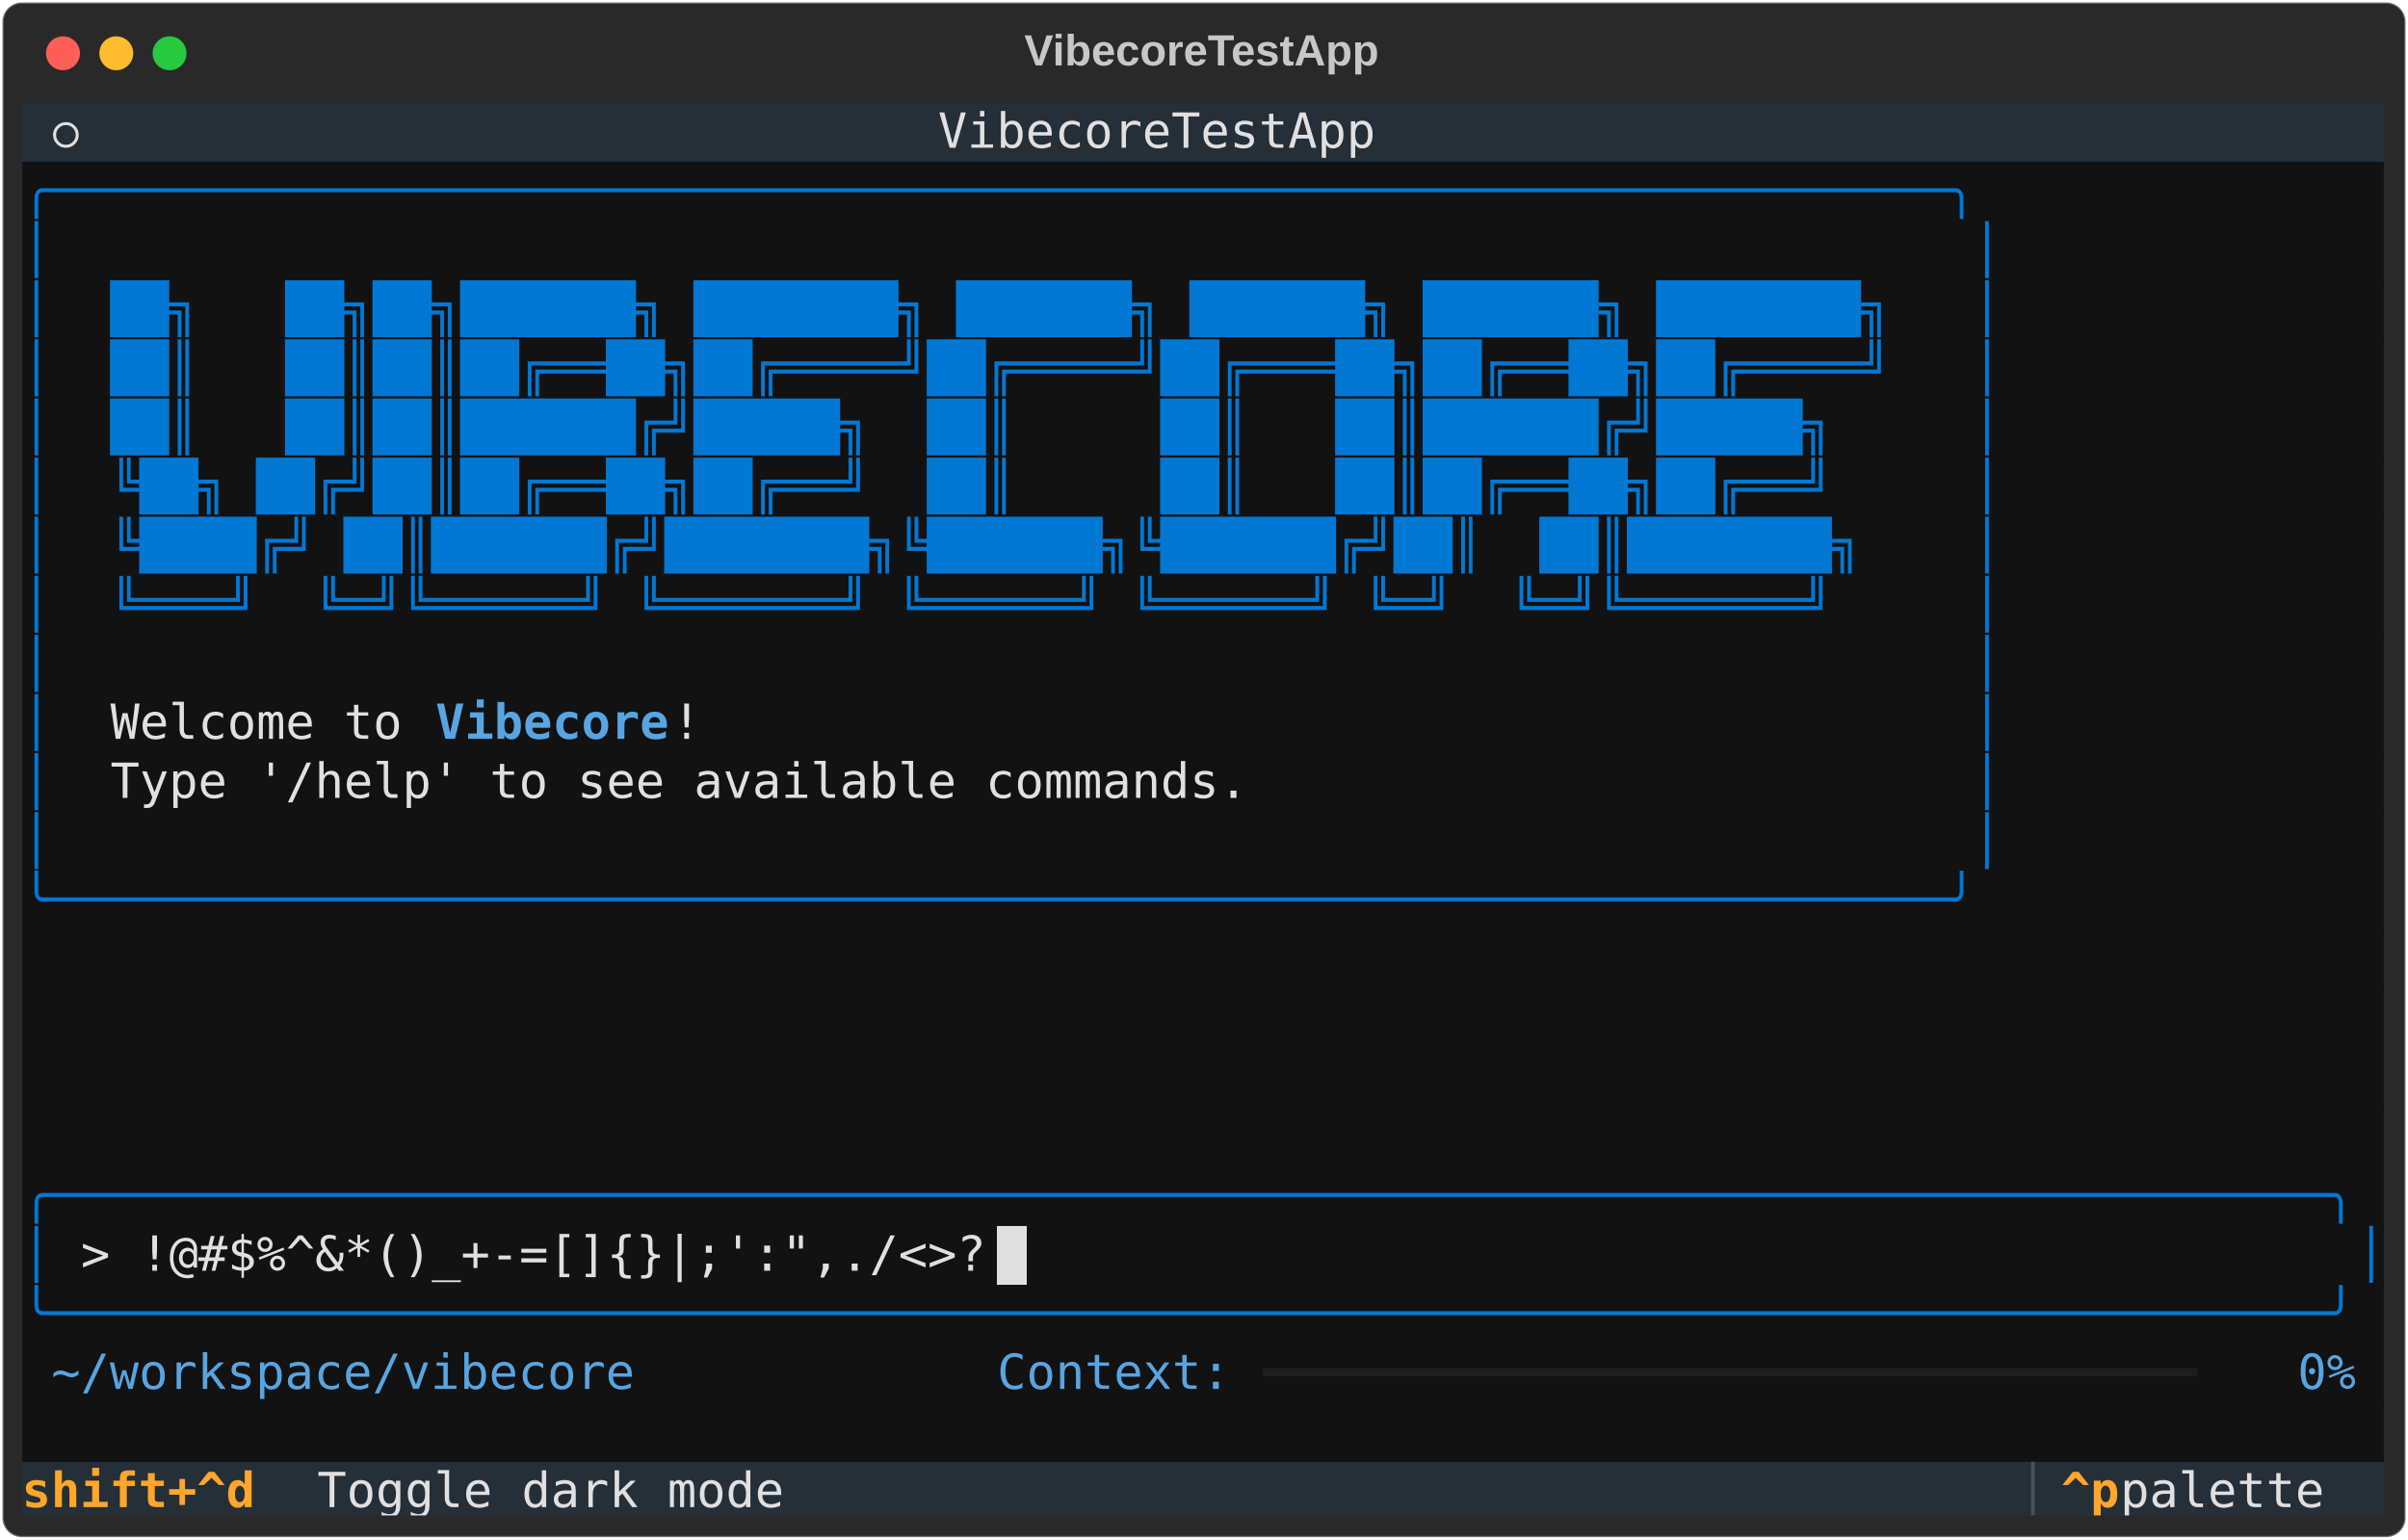
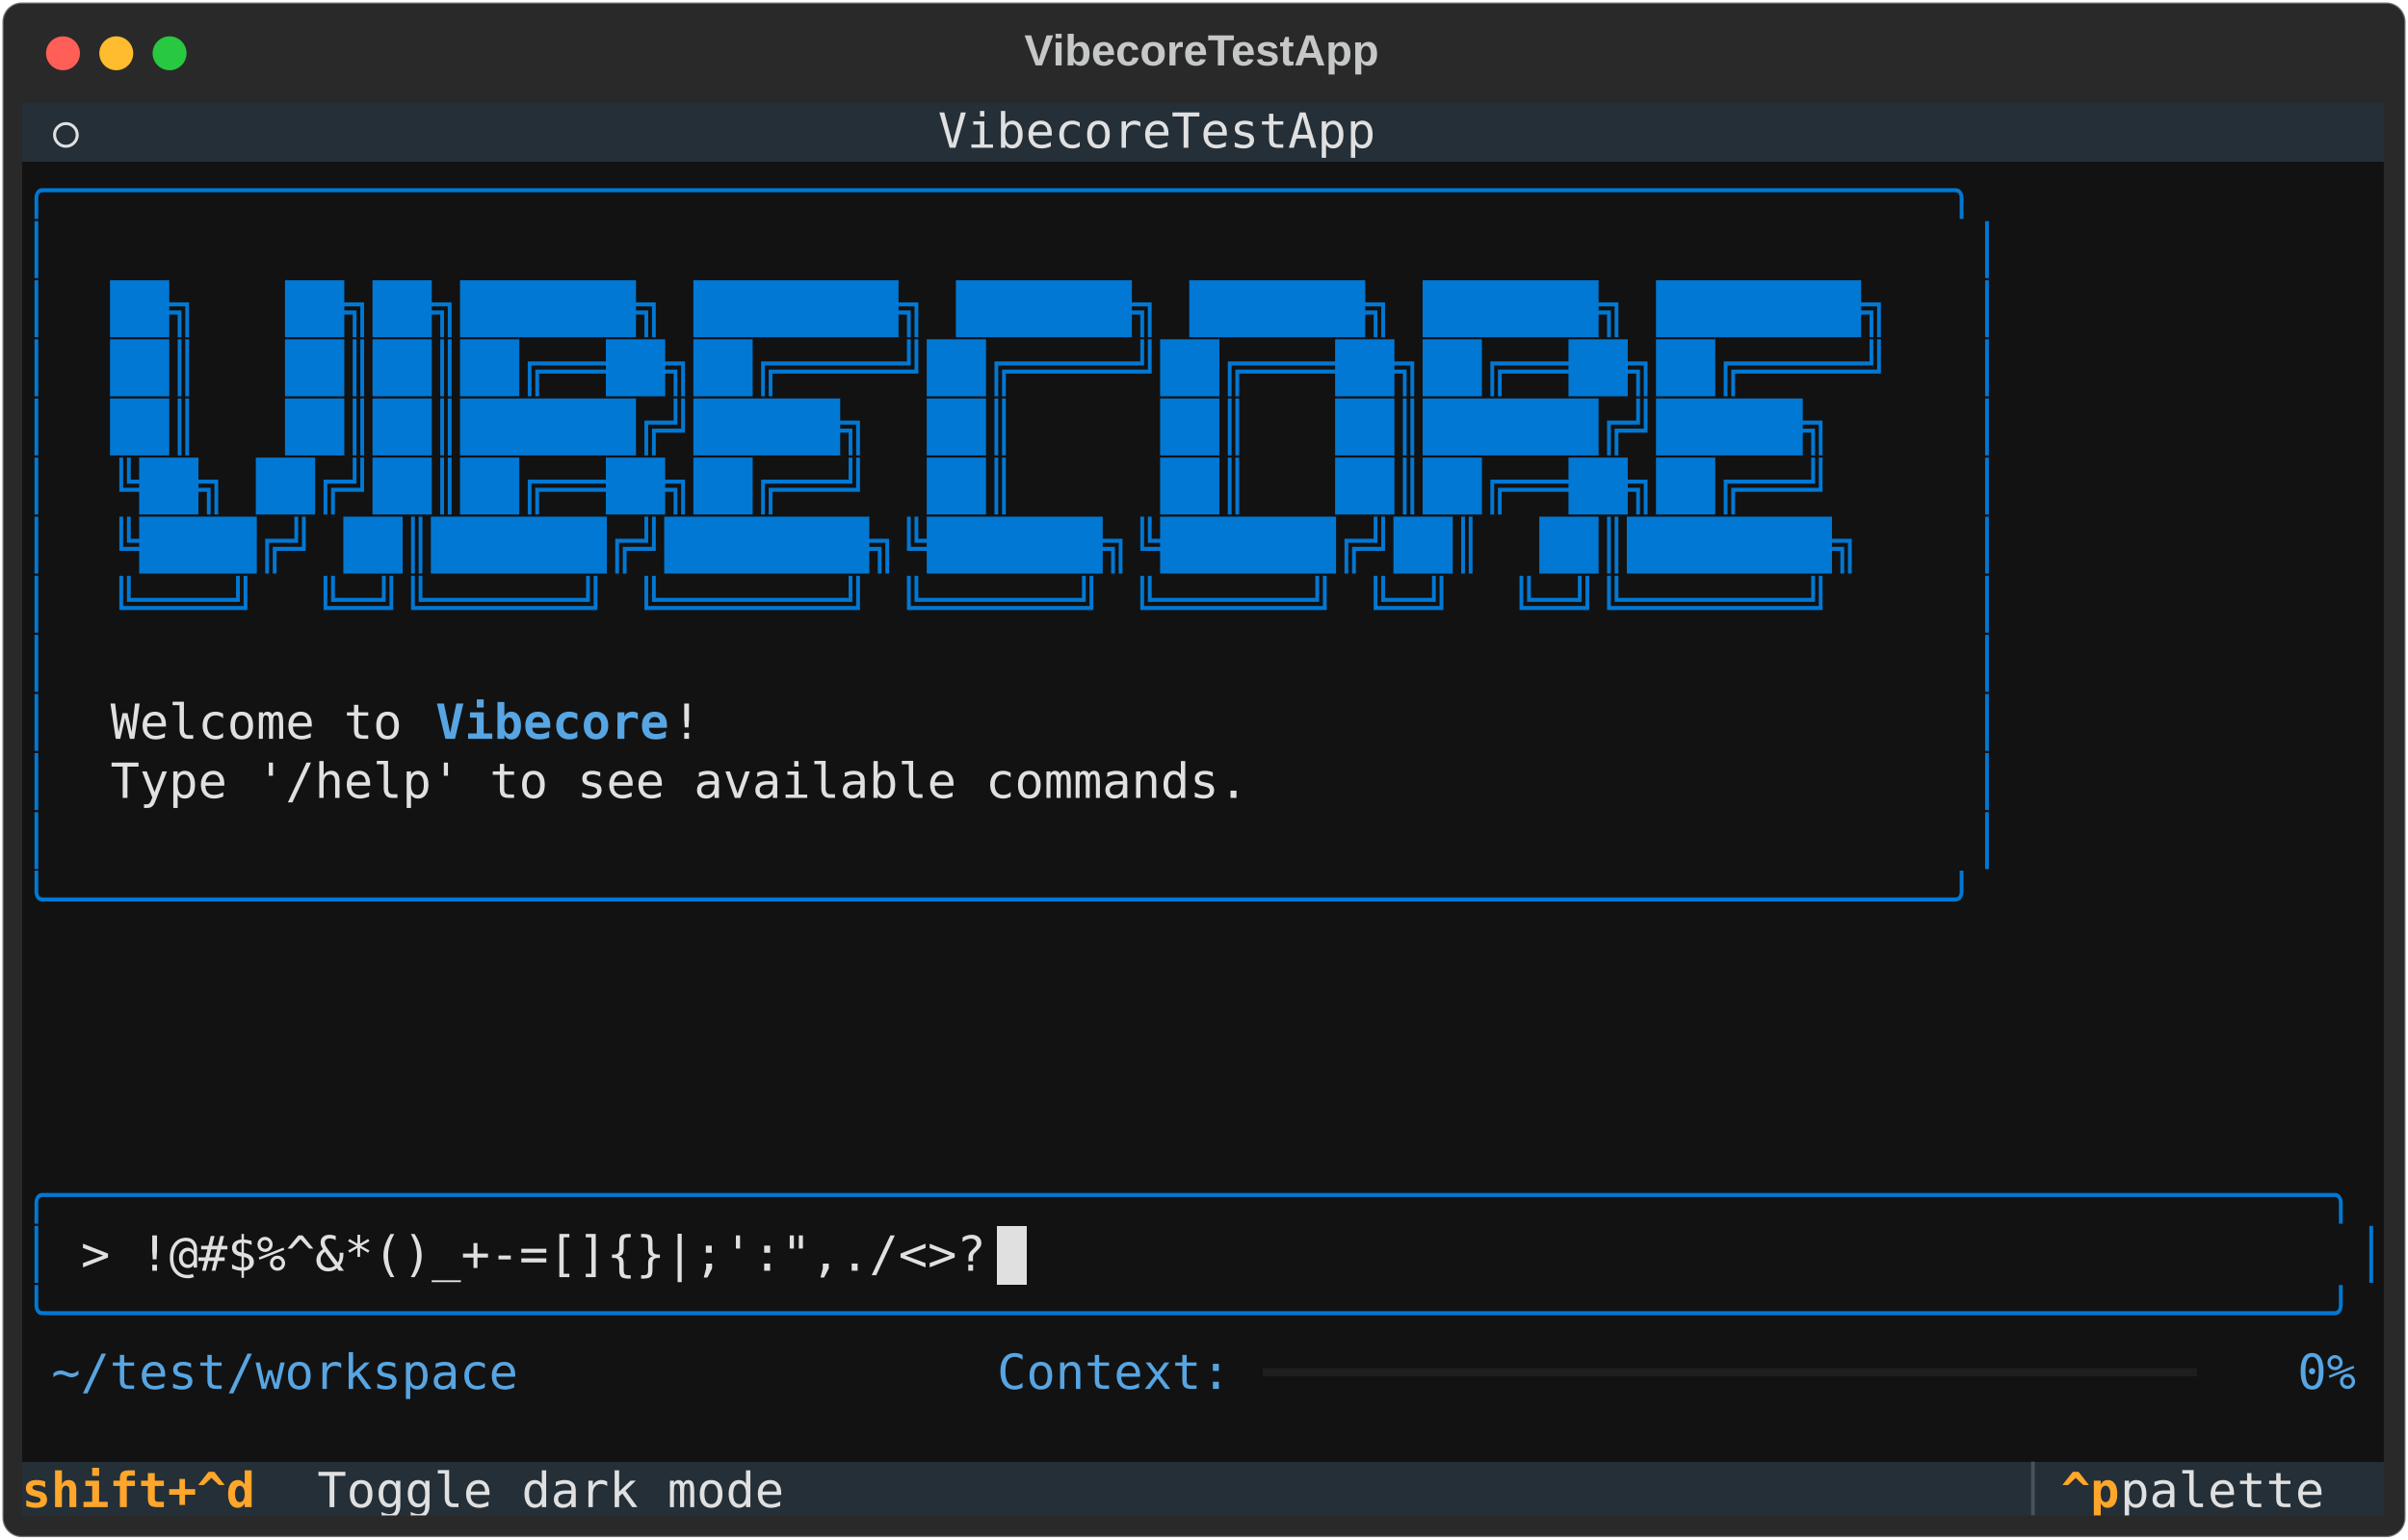
<svg xmlns="http://www.w3.org/2000/svg" class="rich-terminal" viewBox="0 0 994 635.6">
  <style>

    @font-face {
        font-family: "Fira Code";
        src: local("FiraCode-Regular"),
                url("https://cdnjs.cloudflare.com/ajax/libs/firacode/6.2.0/woff2/FiraCode-Regular.woff2") format("woff2"),
                url("https://cdnjs.cloudflare.com/ajax/libs/firacode/6.2.0/woff/FiraCode-Regular.woff") format("woff");
        font-style: normal;
        font-weight: 400;
    }
    @font-face {
        font-family: "Fira Code";
        src: local("FiraCode-Bold"),
                url("https://cdnjs.cloudflare.com/ajax/libs/firacode/6.2.0/woff2/FiraCode-Bold.woff2") format("woff2"),
                url("https://cdnjs.cloudflare.com/ajax/libs/firacode/6.2.0/woff/FiraCode-Bold.woff") format("woff");
        font-style: bold;
        font-weight: 700;
    }

    .terminal-matrix {
        font-family: Fira Code, monospace;
        font-size: 20px;
        line-height: 24.4px;
        font-variant-east-asian: full-width;
    }

    .terminal-title {
        font-size: 18px;
        font-weight: bold;
        font-family: arial;
    }

    .terminal-r1 { fill: #c5c8c6 }
.terminal-r2 { fill: #e0e0e0 }
.terminal-r3 { fill: #0178d4 }
.terminal-r4 { fill: #57a5e2;font-weight: bold }
.terminal-r5 { fill: #121212 }
.terminal-r6 { fill: #57a5e2 }
.terminal-r7 { fill: #1e1e1e }
.terminal-r8 { fill: #ffa62b;font-weight: bold }
.terminal-r9 { fill: #495259 }
    </style>
  <defs>
    <clipPath id="terminal-clip-terminal">
      <rect x="0" y="0" width="975.0" height="584.6" />
    </clipPath>
    <clipPath id="terminal-line-0">
      <rect x="0" y="1.5" width="976" height="24.65" />
    </clipPath>
    <clipPath id="terminal-line-1">
      <rect x="0" y="25.9" width="976" height="24.65" />
    </clipPath>
    <clipPath id="terminal-line-2">
      <rect x="0" y="50.3" width="976" height="24.65" />
    </clipPath>
    <clipPath id="terminal-line-3">
      <rect x="0" y="74.7" width="976" height="24.65" />
    </clipPath>
    <clipPath id="terminal-line-4">
      <rect x="0" y="99.1" width="976" height="24.65" />
    </clipPath>
    <clipPath id="terminal-line-5">
      <rect x="0" y="123.5" width="976" height="24.65" />
    </clipPath>
    <clipPath id="terminal-line-6">
      <rect x="0" y="147.9" width="976" height="24.65" />
    </clipPath>
    <clipPath id="terminal-line-7">
      <rect x="0" y="172.3" width="976" height="24.65" />
    </clipPath>
    <clipPath id="terminal-line-8">
      <rect x="0" y="196.7" width="976" height="24.65" />
    </clipPath>
    <clipPath id="terminal-line-9">
      <rect x="0" y="221.1" width="976" height="24.65" />
    </clipPath>
    <clipPath id="terminal-line-10">
      <rect x="0" y="245.5" width="976" height="24.65" />
    </clipPath>
    <clipPath id="terminal-line-11">
      <rect x="0" y="269.9" width="976" height="24.65" />
    </clipPath>
    <clipPath id="terminal-line-12">
      <rect x="0" y="294.3" width="976" height="24.65" />
    </clipPath>
    <clipPath id="terminal-line-13">
      <rect x="0" y="318.7" width="976" height="24.65" />
    </clipPath>
    <clipPath id="terminal-line-14">
      <rect x="0" y="343.1" width="976" height="24.65" />
    </clipPath>
    <clipPath id="terminal-line-15">
      <rect x="0" y="367.5" width="976" height="24.65" />
    </clipPath>
    <clipPath id="terminal-line-16">
      <rect x="0" y="391.9" width="976" height="24.65" />
    </clipPath>
    <clipPath id="terminal-line-17">
      <rect x="0" y="416.3" width="976" height="24.65" />
    </clipPath>
    <clipPath id="terminal-line-18">
      <rect x="0" y="440.7" width="976" height="24.65" />
    </clipPath>
    <clipPath id="terminal-line-19">
      <rect x="0" y="465.1" width="976" height="24.65" />
    </clipPath>
    <clipPath id="terminal-line-20">
      <rect x="0" y="489.5" width="976" height="24.65" />
    </clipPath>
    <clipPath id="terminal-line-21">
      <rect x="0" y="513.9" width="976" height="24.65" />
    </clipPath>
    <clipPath id="terminal-line-22">
      <rect x="0" y="538.3" width="976" height="24.65" />
    </clipPath>
  </defs>
  <rect fill="#292929" stroke="rgba(255,255,255,0.35)" stroke-width="1" x="1" y="1" width="992" height="633.6" rx="8" />
  <text class="terminal-title" fill="#c5c8c6" text-anchor="middle" x="496" y="27">VibecoreTestApp</text>
  <g transform="translate(26,22)">
    <circle cx="0" cy="0" r="7" fill="#ff5f57" />
    <circle cx="22" cy="0" r="7" fill="#febc2e" />
    <circle cx="44" cy="0" r="7" fill="#28c840" />
  </g>
  <g transform="translate(9, 41)" clip-path="url(#terminal-clip-terminal)">
    <rect fill="#242f38" x="0" y="1.5" width="12.2" height="24.65" shape-rendering="crispEdges" />
    <rect fill="#242f38" x="12.2" y="1.5" width="12.2" height="24.65" shape-rendering="crispEdges" />
    <rect fill="#242f38" x="24.4" y="1.5" width="61" height="24.65" shape-rendering="crispEdges" />
    <rect fill="#242f38" x="85.4" y="1.5" width="12.2" height="24.65" shape-rendering="crispEdges" />
    <rect fill="#242f38" x="97.6" y="1.5" width="280.6" height="24.65" shape-rendering="crispEdges" />
    <rect fill="#242f38" x="378.2" y="1.5" width="183" height="24.65" shape-rendering="crispEdges" />
    <rect fill="#242f38" x="561.2" y="1.5" width="292.8" height="24.65" shape-rendering="crispEdges" />
    <rect fill="#242f38" x="854" y="1.5" width="12.2" height="24.65" shape-rendering="crispEdges" />
    <rect fill="#242f38" x="866.2" y="1.5" width="0" height="24.65" shape-rendering="crispEdges" />
    <rect fill="#242f38" x="866.2" y="1.5" width="109.8" height="24.65" shape-rendering="crispEdges" />
    <rect fill="#121212" x="0" y="25.9" width="817.4" height="24.65" shape-rendering="crispEdges" />
    <rect fill="#121212" x="817.4" y="25.9" width="158.6" height="24.65" shape-rendering="crispEdges" />
    <rect fill="#121212" x="0" y="50.3" width="12.2" height="24.65" shape-rendering="crispEdges" />
    <rect fill="#121212" x="12.2" y="50.3" width="793" height="24.65" shape-rendering="crispEdges" />
    <rect fill="#121212" x="805.2" y="50.3" width="12.2" height="24.65" shape-rendering="crispEdges" />
    <rect fill="#121212" x="817.4" y="50.3" width="158.6" height="24.65" shape-rendering="crispEdges" />
    <rect fill="#121212" x="0" y="74.7" width="12.2" height="24.65" shape-rendering="crispEdges" />
    <rect fill="#121212" x="12.2" y="74.7" width="24.4" height="24.65" shape-rendering="crispEdges" />
    <rect fill="#121212" x="36.6" y="74.7" width="744.2" height="24.65" shape-rendering="crispEdges" />
    <rect fill="#121212" x="780.8" y="74.7" width="24.4" height="24.65" shape-rendering="crispEdges" />
    <rect fill="#121212" x="805.2" y="74.7" width="12.2" height="24.65" shape-rendering="crispEdges" />
    <rect fill="#121212" x="817.4" y="74.7" width="158.6" height="24.65" shape-rendering="crispEdges" />
    <rect fill="#121212" x="0" y="99.1" width="12.2" height="24.65" shape-rendering="crispEdges" />
    <rect fill="#121212" x="12.2" y="99.1" width="24.4" height="24.65" shape-rendering="crispEdges" />
    <rect fill="#121212" x="36.6" y="99.1" width="744.2" height="24.65" shape-rendering="crispEdges" />
    <rect fill="#121212" x="780.8" y="99.1" width="24.4" height="24.65" shape-rendering="crispEdges" />
    <rect fill="#121212" x="805.2" y="99.1" width="12.2" height="24.65" shape-rendering="crispEdges" />
    <rect fill="#121212" x="817.4" y="99.1" width="158.6" height="24.65" shape-rendering="crispEdges" />
    <rect fill="#121212" x="0" y="123.5" width="12.2" height="24.65" shape-rendering="crispEdges" />
    <rect fill="#121212" x="12.2" y="123.5" width="24.4" height="24.65" shape-rendering="crispEdges" />
    <rect fill="#121212" x="36.6" y="123.5" width="719.8" height="24.65" shape-rendering="crispEdges" />
    <rect fill="#121212" x="756.4" y="123.5" width="48.8" height="24.65" shape-rendering="crispEdges" />
    <rect fill="#121212" x="805.2" y="123.5" width="12.2" height="24.65" shape-rendering="crispEdges" />
    <rect fill="#121212" x="817.4" y="123.5" width="158.6" height="24.65" shape-rendering="crispEdges" />
    <rect fill="#121212" x="0" y="147.9" width="12.2" height="24.65" shape-rendering="crispEdges" />
    <rect fill="#121212" x="12.2" y="147.9" width="24.4" height="24.65" shape-rendering="crispEdges" />
    <rect fill="#121212" x="36.6" y="147.9" width="719.8" height="24.65" shape-rendering="crispEdges" />
    <rect fill="#121212" x="756.4" y="147.9" width="48.8" height="24.65" shape-rendering="crispEdges" />
    <rect fill="#121212" x="805.2" y="147.9" width="12.2" height="24.65" shape-rendering="crispEdges" />
    <rect fill="#121212" x="817.4" y="147.9" width="158.6" height="24.65" shape-rendering="crispEdges" />
    <rect fill="#121212" x="0" y="172.3" width="12.2" height="24.65" shape-rendering="crispEdges" />
    <rect fill="#121212" x="12.2" y="172.3" width="24.4" height="24.65" shape-rendering="crispEdges" />
    <rect fill="#121212" x="36.6" y="172.3" width="744.2" height="24.65" shape-rendering="crispEdges" />
    <rect fill="#121212" x="780.8" y="172.3" width="24.4" height="24.65" shape-rendering="crispEdges" />
    <rect fill="#121212" x="805.2" y="172.3" width="12.2" height="24.65" shape-rendering="crispEdges" />
    <rect fill="#121212" x="817.4" y="172.3" width="158.6" height="24.65" shape-rendering="crispEdges" />
    <rect fill="#121212" x="0" y="196.7" width="12.2" height="24.65" shape-rendering="crispEdges" />
    <rect fill="#121212" x="12.2" y="196.7" width="24.4" height="24.65" shape-rendering="crispEdges" />
    <rect fill="#121212" x="36.6" y="196.7" width="744.2" height="24.65" shape-rendering="crispEdges" />
    <rect fill="#121212" x="780.8" y="196.7" width="24.4" height="24.65" shape-rendering="crispEdges" />
    <rect fill="#121212" x="805.2" y="196.7" width="12.2" height="24.65" shape-rendering="crispEdges" />
    <rect fill="#121212" x="817.4" y="196.7" width="158.6" height="24.65" shape-rendering="crispEdges" />
    <rect fill="#121212" x="0" y="221.1" width="12.2" height="24.65" shape-rendering="crispEdges" />
    <rect fill="#121212" x="12.2" y="221.1" width="793" height="24.65" shape-rendering="crispEdges" />
    <rect fill="#121212" x="805.2" y="221.1" width="12.2" height="24.65" shape-rendering="crispEdges" />
    <rect fill="#121212" x="817.4" y="221.1" width="158.6" height="24.65" shape-rendering="crispEdges" />
    <rect fill="#121212" x="0" y="245.5" width="12.2" height="24.65" shape-rendering="crispEdges" />
    <rect fill="#121212" x="12.2" y="245.5" width="24.4" height="24.65" shape-rendering="crispEdges" />
    <rect fill="#121212" x="36.6" y="245.5" width="134.2" height="24.65" shape-rendering="crispEdges" />
    <rect fill="#121212" x="170.8" y="245.5" width="97.6" height="24.65" shape-rendering="crispEdges" />
    <rect fill="#121212" x="268.4" y="245.5" width="12.2" height="24.65" shape-rendering="crispEdges" />
    <rect fill="#121212" x="280.6" y="245.5" width="524.6" height="24.65" shape-rendering="crispEdges" />
    <rect fill="#121212" x="805.2" y="245.5" width="12.2" height="24.65" shape-rendering="crispEdges" />
    <rect fill="#121212" x="817.4" y="245.5" width="158.6" height="24.65" shape-rendering="crispEdges" />
    <rect fill="#121212" x="0" y="269.9" width="12.2" height="24.65" shape-rendering="crispEdges" />
    <rect fill="#121212" x="12.2" y="269.9" width="24.4" height="24.65" shape-rendering="crispEdges" />
    <rect fill="#121212" x="36.6" y="269.9" width="475.8" height="24.65" shape-rendering="crispEdges" />
    <rect fill="#121212" x="512.4" y="269.9" width="292.8" height="24.65" shape-rendering="crispEdges" />
    <rect fill="#121212" x="805.2" y="269.9" width="12.2" height="24.65" shape-rendering="crispEdges" />
    <rect fill="#121212" x="817.4" y="269.9" width="158.6" height="24.65" shape-rendering="crispEdges" />
    <rect fill="#121212" x="0" y="294.3" width="12.2" height="24.65" shape-rendering="crispEdges" />
    <rect fill="#121212" x="12.2" y="294.3" width="793" height="24.65" shape-rendering="crispEdges" />
    <rect fill="#121212" x="805.2" y="294.3" width="12.2" height="24.65" shape-rendering="crispEdges" />
    <rect fill="#121212" x="817.4" y="294.3" width="158.6" height="24.65" shape-rendering="crispEdges" />
    <rect fill="#121212" x="0" y="318.7" width="817.4" height="24.65" shape-rendering="crispEdges" />
    <rect fill="#121212" x="817.4" y="318.7" width="158.6" height="24.65" shape-rendering="crispEdges" />
    <rect fill="#121212" x="0" y="343.1" width="976" height="24.65" shape-rendering="crispEdges" />
    <rect fill="#121212" x="0" y="367.5" width="976" height="24.65" shape-rendering="crispEdges" />
    <rect fill="#121212" x="0" y="391.9" width="976" height="24.65" shape-rendering="crispEdges" />
    <rect fill="#121212" x="0" y="416.3" width="976" height="24.65" shape-rendering="crispEdges" />
    <rect fill="#121212" x="0" y="440.7" width="976" height="24.65" shape-rendering="crispEdges" />
    <rect fill="#121212" x="0" y="465.1" width="12.2" height="24.65" shape-rendering="crispEdges" />
    <rect fill="#121212" x="12.2" y="465.1" width="12.2" height="24.65" shape-rendering="crispEdges" />
    <rect fill="#121212" x="24.4" y="465.1" width="12.2" height="24.65" shape-rendering="crispEdges" />
    <rect fill="#121212" x="36.6" y="465.1" width="12.2" height="24.65" shape-rendering="crispEdges" />
    <rect fill="#121212" x="48.8" y="465.1" width="353.8" height="24.65" shape-rendering="crispEdges" />
    <rect fill="#e0e0e0" x="402.6" y="465.1" width="12.2" height="24.65" shape-rendering="crispEdges" />
    <rect fill="#121212" x="414.8" y="465.1" width="549" height="24.65" shape-rendering="crispEdges" />
    <rect fill="#121212" x="963.8" y="465.1" width="12.2" height="24.65" shape-rendering="crispEdges" />
    <rect fill="#121212" x="0" y="489.5" width="976" height="24.65" shape-rendering="crispEdges" />
    <rect fill="#121212" x="0" y="513.9" width="12.2" height="24.65" shape-rendering="crispEdges" />
-     <rect fill="#121212" x="12.2" y="513.9" width="244" height="24.65" shape-rendering="crispEdges" />
-     <rect fill="#121212" x="256.2" y="513.9" width="146.4" height="24.65" shape-rendering="crispEdges" />
+     <rect fill="#121212" x="12.2" y="513.9" width="195.2" height="24.65" shape-rendering="crispEdges" />
+     <rect fill="#121212" x="207.4" y="513.9" width="195.2" height="24.65" shape-rendering="crispEdges" />
    <rect fill="#121212" x="402.6" y="513.9" width="109.8" height="24.65" shape-rendering="crispEdges" />
    <rect fill="#121212" x="512.4" y="513.9" width="390.4" height="24.65" shape-rendering="crispEdges" />
    <rect fill="#121212" x="902.8" y="513.9" width="36.6" height="24.65" shape-rendering="crispEdges" />
    <rect fill="#121212" x="939.4" y="513.9" width="24.4" height="24.65" shape-rendering="crispEdges" />
    <rect fill="#121212" x="963.8" y="513.9" width="12.2" height="24.65" shape-rendering="crispEdges" />
    <rect fill="#121212" x="0" y="538.3" width="976" height="24.65" shape-rendering="crispEdges" />
    <rect fill="#242f38" x="0" y="562.7" width="122" height="24.65" shape-rendering="crispEdges" />
    <rect fill="#242f38" x="122" y="562.7" width="207.4" height="24.65" shape-rendering="crispEdges" />
    <rect fill="#242f38" x="329.4" y="562.7" width="500.2" height="24.65" shape-rendering="crispEdges" />
    <rect fill="#242f38" x="829.6" y="562.7" width="12.2" height="24.65" shape-rendering="crispEdges" />
    <rect fill="#242f38" x="841.8" y="562.7" width="24.4" height="24.65" shape-rendering="crispEdges" />
    <rect fill="#242f38" x="866.2" y="562.7" width="97.6" height="24.65" shape-rendering="crispEdges" />
    <rect fill="#242f38" x="963.8" y="562.7" width="12.2" height="24.65" shape-rendering="crispEdges" />
    <g class="terminal-matrix">
      <text class="terminal-r2" x="12.2" y="20" textLength="12.2" clip-path="url(#terminal-line-0)">⭘</text>
      <text class="terminal-r2" x="378.2" y="20" textLength="183" clip-path="url(#terminal-line-0)">VibecoreTestApp</text>
      <text class="terminal-r1" x="976" y="20" textLength="12.2" clip-path="url(#terminal-line-0)">
</text>
      <text class="terminal-r3" x="0" y="44.4" textLength="817.4" clip-path="url(#terminal-line-1)">╭─────────────────────────────────────────────────────────────────╮</text>
      <text class="terminal-r1" x="976" y="44.4" textLength="12.2" clip-path="url(#terminal-line-1)">
</text>
      <text class="terminal-r3" x="0" y="68.8" textLength="12.2" clip-path="url(#terminal-line-2)">│</text>
      <text class="terminal-r3" x="805.2" y="68.8" textLength="12.2" clip-path="url(#terminal-line-2)">│</text>
      <text class="terminal-r1" x="976" y="68.8" textLength="12.2" clip-path="url(#terminal-line-2)">
</text>
      <text class="terminal-r3" x="0" y="93.2" textLength="12.2" clip-path="url(#terminal-line-3)">│</text>
      <text class="terminal-r3" x="36.6" y="93.2" textLength="744.2" clip-path="url(#terminal-line-3)">██╗   ██╗██╗██████╗ ███████╗ ██████╗ ██████╗ ██████╗ ███████╗</text>
      <text class="terminal-r3" x="805.2" y="93.2" textLength="12.2" clip-path="url(#terminal-line-3)">│</text>
      <text class="terminal-r1" x="976" y="93.2" textLength="12.2" clip-path="url(#terminal-line-3)">
</text>
      <text class="terminal-r3" x="0" y="117.6" textLength="12.2" clip-path="url(#terminal-line-4)">│</text>
      <text class="terminal-r3" x="36.6" y="117.6" textLength="744.2" clip-path="url(#terminal-line-4)">██║   ██║██║██╔══██╗██╔════╝██╔════╝██╔═══██╗██╔══██╗██╔════╝</text>
      <text class="terminal-r3" x="805.2" y="117.6" textLength="12.2" clip-path="url(#terminal-line-4)">│</text>
      <text class="terminal-r1" x="976" y="117.6" textLength="12.2" clip-path="url(#terminal-line-4)">
</text>
      <text class="terminal-r3" x="0" y="142" textLength="12.2" clip-path="url(#terminal-line-5)">│</text>
      <text class="terminal-r3" x="36.6" y="142" textLength="719.8" clip-path="url(#terminal-line-5)">██║   ██║██║██████╔╝█████╗  ██║     ██║   ██║██████╔╝█████╗</text>
      <text class="terminal-r3" x="805.2" y="142" textLength="12.2" clip-path="url(#terminal-line-5)">│</text>
      <text class="terminal-r1" x="976" y="142" textLength="12.2" clip-path="url(#terminal-line-5)">
</text>
      <text class="terminal-r3" x="0" y="166.4" textLength="12.2" clip-path="url(#terminal-line-6)">│</text>
      <text class="terminal-r3" x="36.6" y="166.4" textLength="719.8" clip-path="url(#terminal-line-6)">╚██╗ ██╔╝██║██╔══██╗██╔══╝  ██║     ██║   ██║██╔══██╗██╔══╝</text>
      <text class="terminal-r3" x="805.2" y="166.4" textLength="12.2" clip-path="url(#terminal-line-6)">│</text>
      <text class="terminal-r1" x="976" y="166.4" textLength="12.2" clip-path="url(#terminal-line-6)">
</text>
      <text class="terminal-r3" x="0" y="190.8" textLength="12.2" clip-path="url(#terminal-line-7)">│</text>
      <text class="terminal-r3" x="36.6" y="190.8" textLength="744.2" clip-path="url(#terminal-line-7)"> ╚████╔╝ ██║██████╔╝███████╗╚██████╗╚██████╔╝██║  ██║███████╗</text>
      <text class="terminal-r3" x="805.2" y="190.8" textLength="12.2" clip-path="url(#terminal-line-7)">│</text>
      <text class="terminal-r1" x="976" y="190.8" textLength="12.2" clip-path="url(#terminal-line-7)">
</text>
      <text class="terminal-r3" x="0" y="215.2" textLength="12.2" clip-path="url(#terminal-line-8)">│</text>
      <text class="terminal-r3" x="36.6" y="215.2" textLength="744.2" clip-path="url(#terminal-line-8)">  ╚═══╝  ╚═╝╚═════╝ ╚══════╝ ╚═════╝ ╚═════╝ ╚═╝  ╚═╝╚══════╝</text>
      <text class="terminal-r3" x="805.2" y="215.2" textLength="12.2" clip-path="url(#terminal-line-8)">│</text>
      <text class="terminal-r1" x="976" y="215.2" textLength="12.2" clip-path="url(#terminal-line-8)">
</text>
      <text class="terminal-r3" x="0" y="239.6" textLength="12.2" clip-path="url(#terminal-line-9)">│</text>
      <text class="terminal-r3" x="805.2" y="239.6" textLength="12.2" clip-path="url(#terminal-line-9)">│</text>
      <text class="terminal-r1" x="976" y="239.6" textLength="12.2" clip-path="url(#terminal-line-9)">
</text>
      <text class="terminal-r3" x="0" y="264" textLength="12.2" clip-path="url(#terminal-line-10)">│</text>
      <text class="terminal-r2" x="36.6" y="264" textLength="134.2" clip-path="url(#terminal-line-10)">Welcome to </text>
      <text class="terminal-r4" x="170.8" y="264" textLength="97.6" clip-path="url(#terminal-line-10)">Vibecore</text>
      <text class="terminal-r2" x="268.4" y="264" textLength="12.2" clip-path="url(#terminal-line-10)">!</text>
      <text class="terminal-r3" x="805.2" y="264" textLength="12.2" clip-path="url(#terminal-line-10)">│</text>
      <text class="terminal-r1" x="976" y="264" textLength="12.2" clip-path="url(#terminal-line-10)">
</text>
      <text class="terminal-r3" x="0" y="288.4" textLength="12.2" clip-path="url(#terminal-line-11)">│</text>
      <text class="terminal-r2" x="36.6" y="288.4" textLength="475.8" clip-path="url(#terminal-line-11)">Type '/help' to see available commands.</text>
      <text class="terminal-r3" x="805.2" y="288.4" textLength="12.2" clip-path="url(#terminal-line-11)">│</text>
      <text class="terminal-r1" x="976" y="288.4" textLength="12.2" clip-path="url(#terminal-line-11)">
</text>
      <text class="terminal-r3" x="0" y="312.8" textLength="12.2" clip-path="url(#terminal-line-12)">│</text>
      <text class="terminal-r3" x="805.2" y="312.8" textLength="12.2" clip-path="url(#terminal-line-12)">│</text>
      <text class="terminal-r1" x="976" y="312.8" textLength="12.2" clip-path="url(#terminal-line-12)">
</text>
      <text class="terminal-r3" x="0" y="337.2" textLength="817.4" clip-path="url(#terminal-line-13)">╰─────────────────────────────────────────────────────────────────╯</text>
      <text class="terminal-r1" x="976" y="337.2" textLength="12.2" clip-path="url(#terminal-line-13)">
</text>
      <text class="terminal-r1" x="976" y="361.6" textLength="12.2" clip-path="url(#terminal-line-14)">
</text>
      <text class="terminal-r1" x="976" y="386" textLength="12.2" clip-path="url(#terminal-line-15)">
</text>
      <text class="terminal-r1" x="976" y="410.4" textLength="12.2" clip-path="url(#terminal-line-16)">
</text>
      <text class="terminal-r1" x="976" y="434.8" textLength="12.2" clip-path="url(#terminal-line-17)">
</text>
      <text class="terminal-r3" x="0" y="459.2" textLength="976" clip-path="url(#terminal-line-18)">╭──────────────────────────────────────────────────────────────────────────────╮</text>
      <text class="terminal-r1" x="976" y="459.2" textLength="12.2" clip-path="url(#terminal-line-18)">
</text>
      <text class="terminal-r3" x="0" y="483.6" textLength="12.2" clip-path="url(#terminal-line-19)">│</text>
      <text class="terminal-r2" x="24.4" y="483.6" textLength="12.2" clip-path="url(#terminal-line-19)">&gt;</text>
      <text class="terminal-r2" x="48.8" y="483.6" textLength="353.8" clip-path="url(#terminal-line-19)">!@#$%^&amp;*()_+-=[]{}|;':",./&lt;&gt;?</text>
      <text class="terminal-r3" x="963.8" y="483.6" textLength="12.2" clip-path="url(#terminal-line-19)">│</text>
      <text class="terminal-r1" x="976" y="483.6" textLength="12.2" clip-path="url(#terminal-line-19)">
</text>
      <text class="terminal-r3" x="0" y="508" textLength="976" clip-path="url(#terminal-line-20)">╰──────────────────────────────────────────────────────────────────────────────╯</text>
      <text class="terminal-r1" x="976" y="508" textLength="12.2" clip-path="url(#terminal-line-20)">
</text>
-       <text class="terminal-r6" x="12.2" y="532.4" textLength="244" clip-path="url(#terminal-line-21)">~/workspace/vibecore</text>
+       <text class="terminal-r6" x="12.2" y="532.4" textLength="195.2" clip-path="url(#terminal-line-21)">~/test/workspace</text>
      <text class="terminal-r6" x="402.6" y="532.4" textLength="109.8" clip-path="url(#terminal-line-21)">Context: </text>
      <text class="terminal-r7" x="512.4" y="532.4" textLength="390.4" clip-path="url(#terminal-line-21)">━━━━━━━━━━━━━━━━━━━━━━━━━━━━━━━━</text>
      <text class="terminal-r6" x="939.4" y="532.4" textLength="24.4" clip-path="url(#terminal-line-21)">0%</text>
      <text class="terminal-r1" x="976" y="532.4" textLength="12.2" clip-path="url(#terminal-line-21)">
</text>
      <text class="terminal-r1" x="976" y="556.8" textLength="12.2" clip-path="url(#terminal-line-22)">
</text>
      <text class="terminal-r8" x="0" y="581.2" textLength="122" clip-path="url(#terminal-line-23)"> shift+^d </text>
      <text class="terminal-r2" x="122" y="581.2" textLength="207.4" clip-path="url(#terminal-line-23)">Toggle dark mode </text>
      <text class="terminal-r9" x="829.6" y="581.2" textLength="12.2" clip-path="url(#terminal-line-23)">▏</text>
      <text class="terminal-r8" x="841.8" y="581.2" textLength="24.4" clip-path="url(#terminal-line-23)">^p</text>
      <text class="terminal-r2" x="866.2" y="581.2" textLength="97.6" clip-path="url(#terminal-line-23)"> palette</text>
    </g>
  </g>
</svg>
